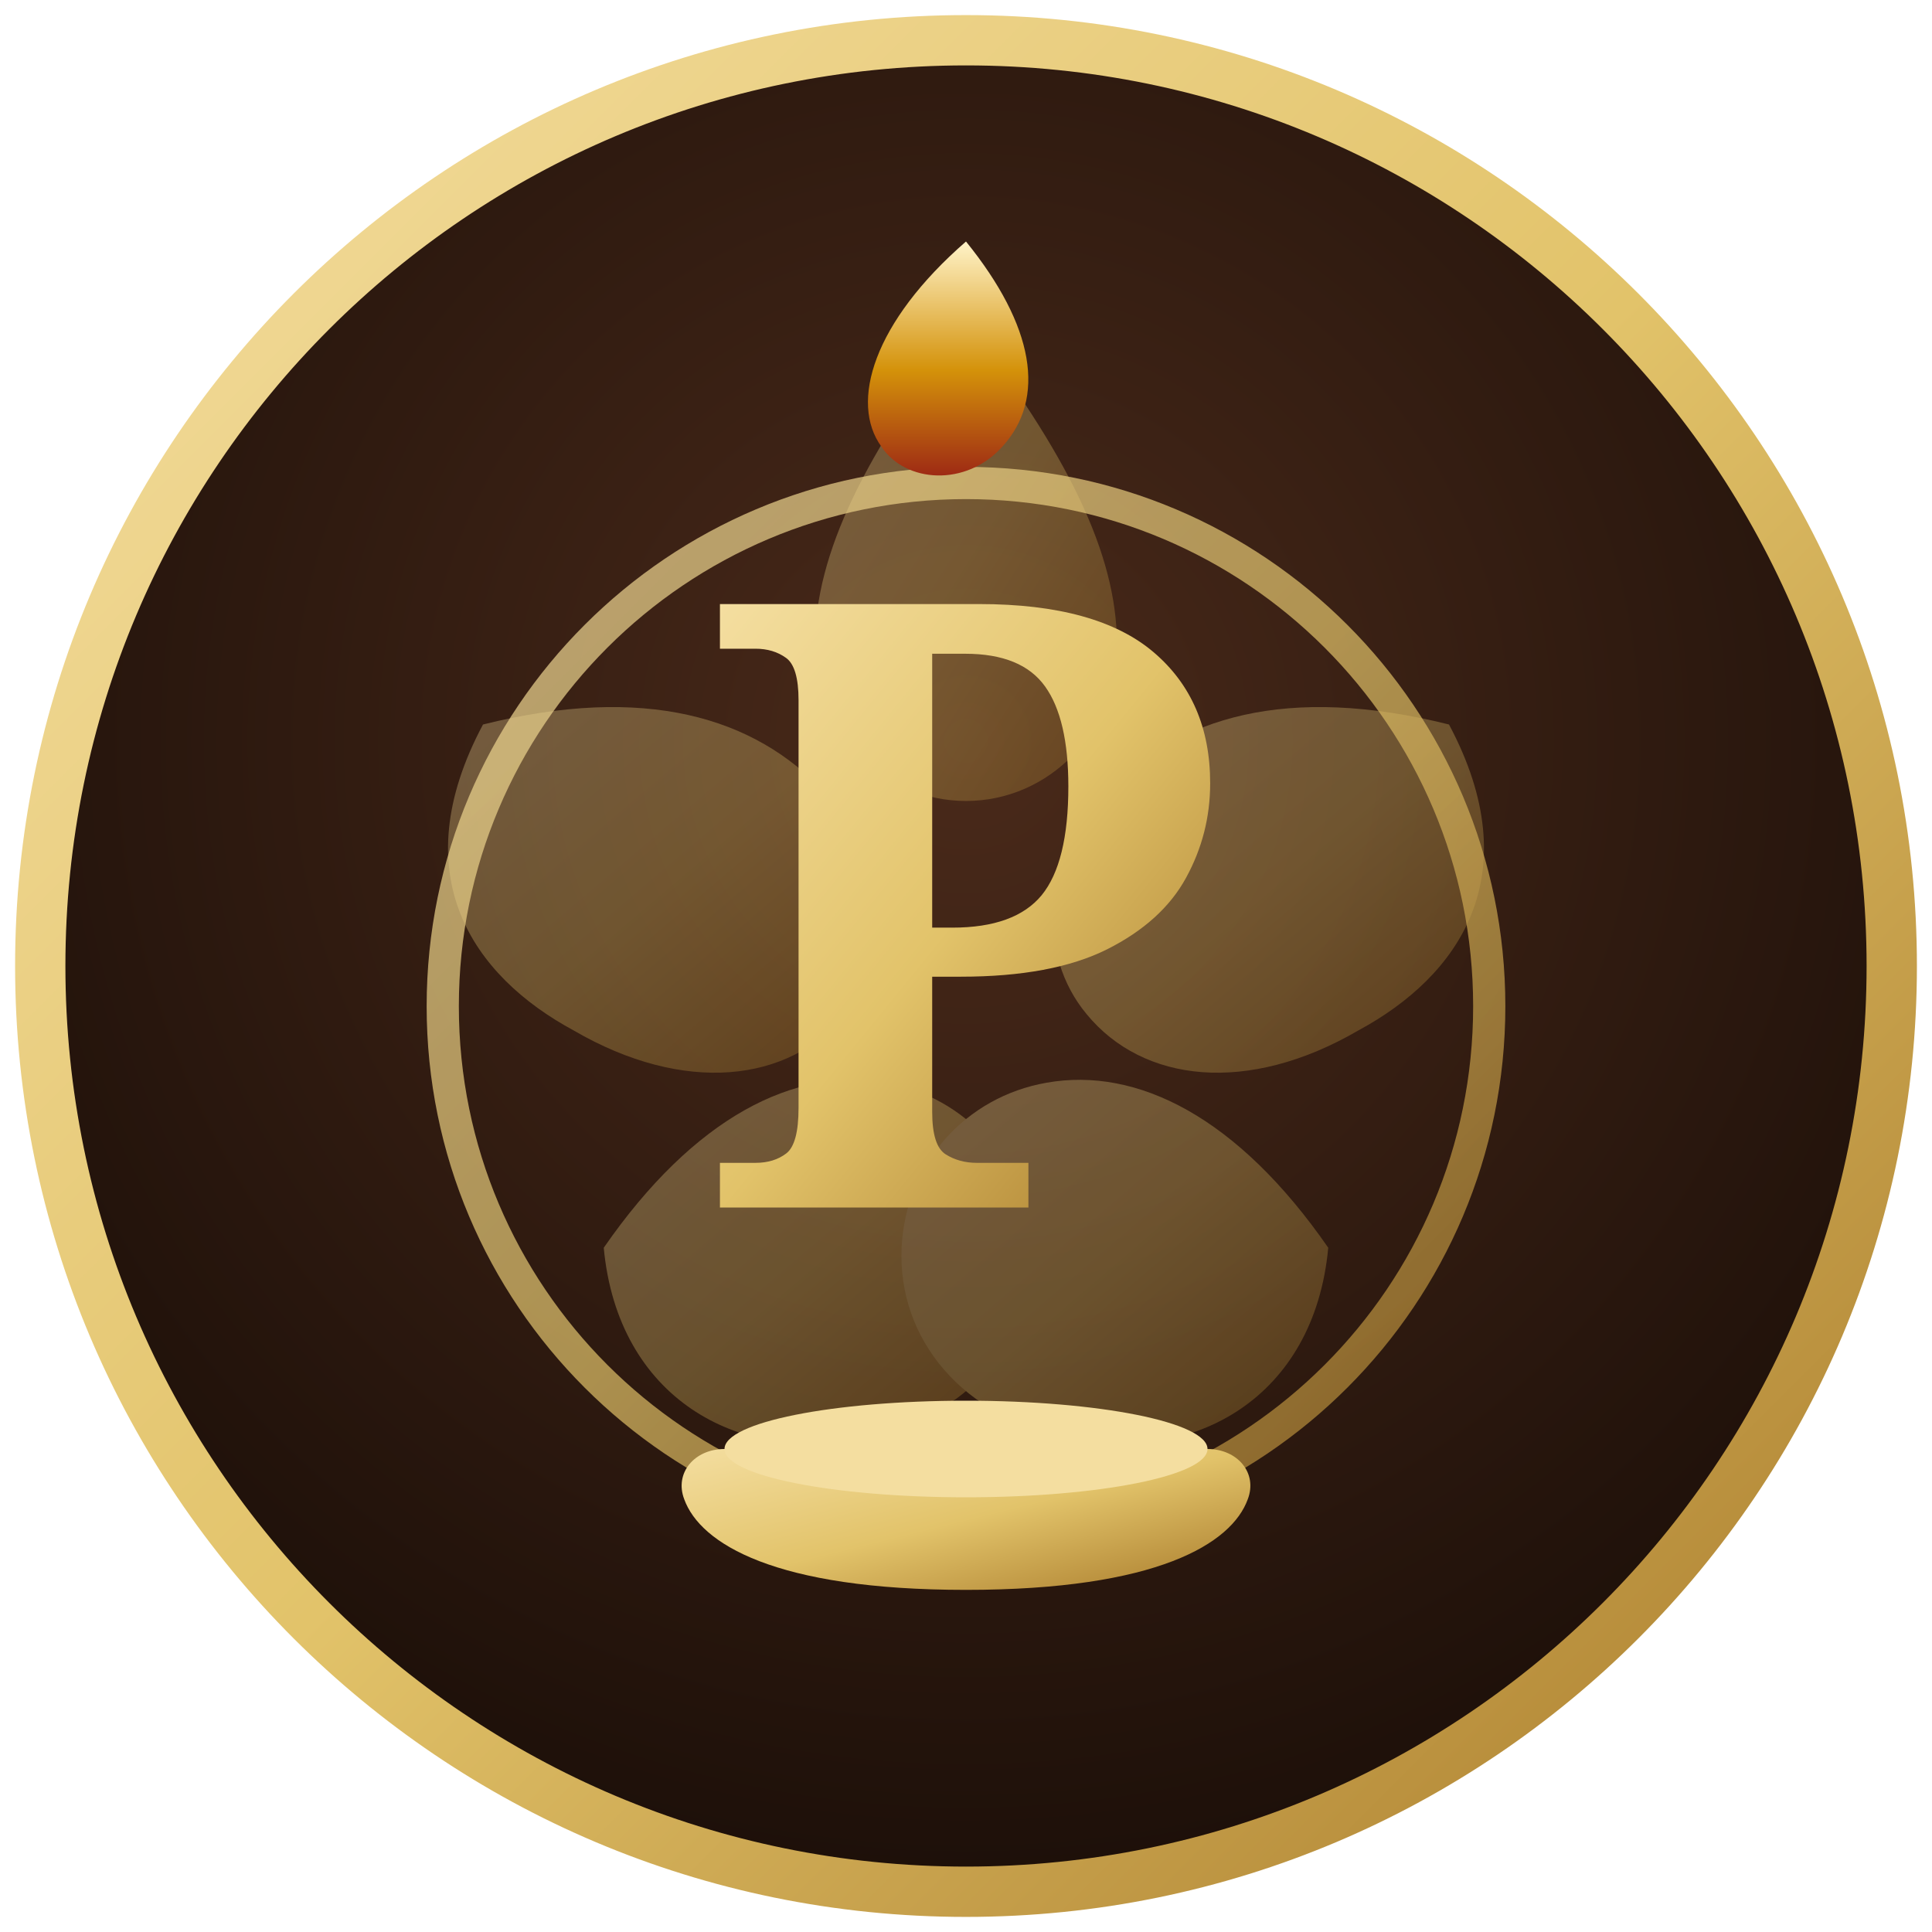
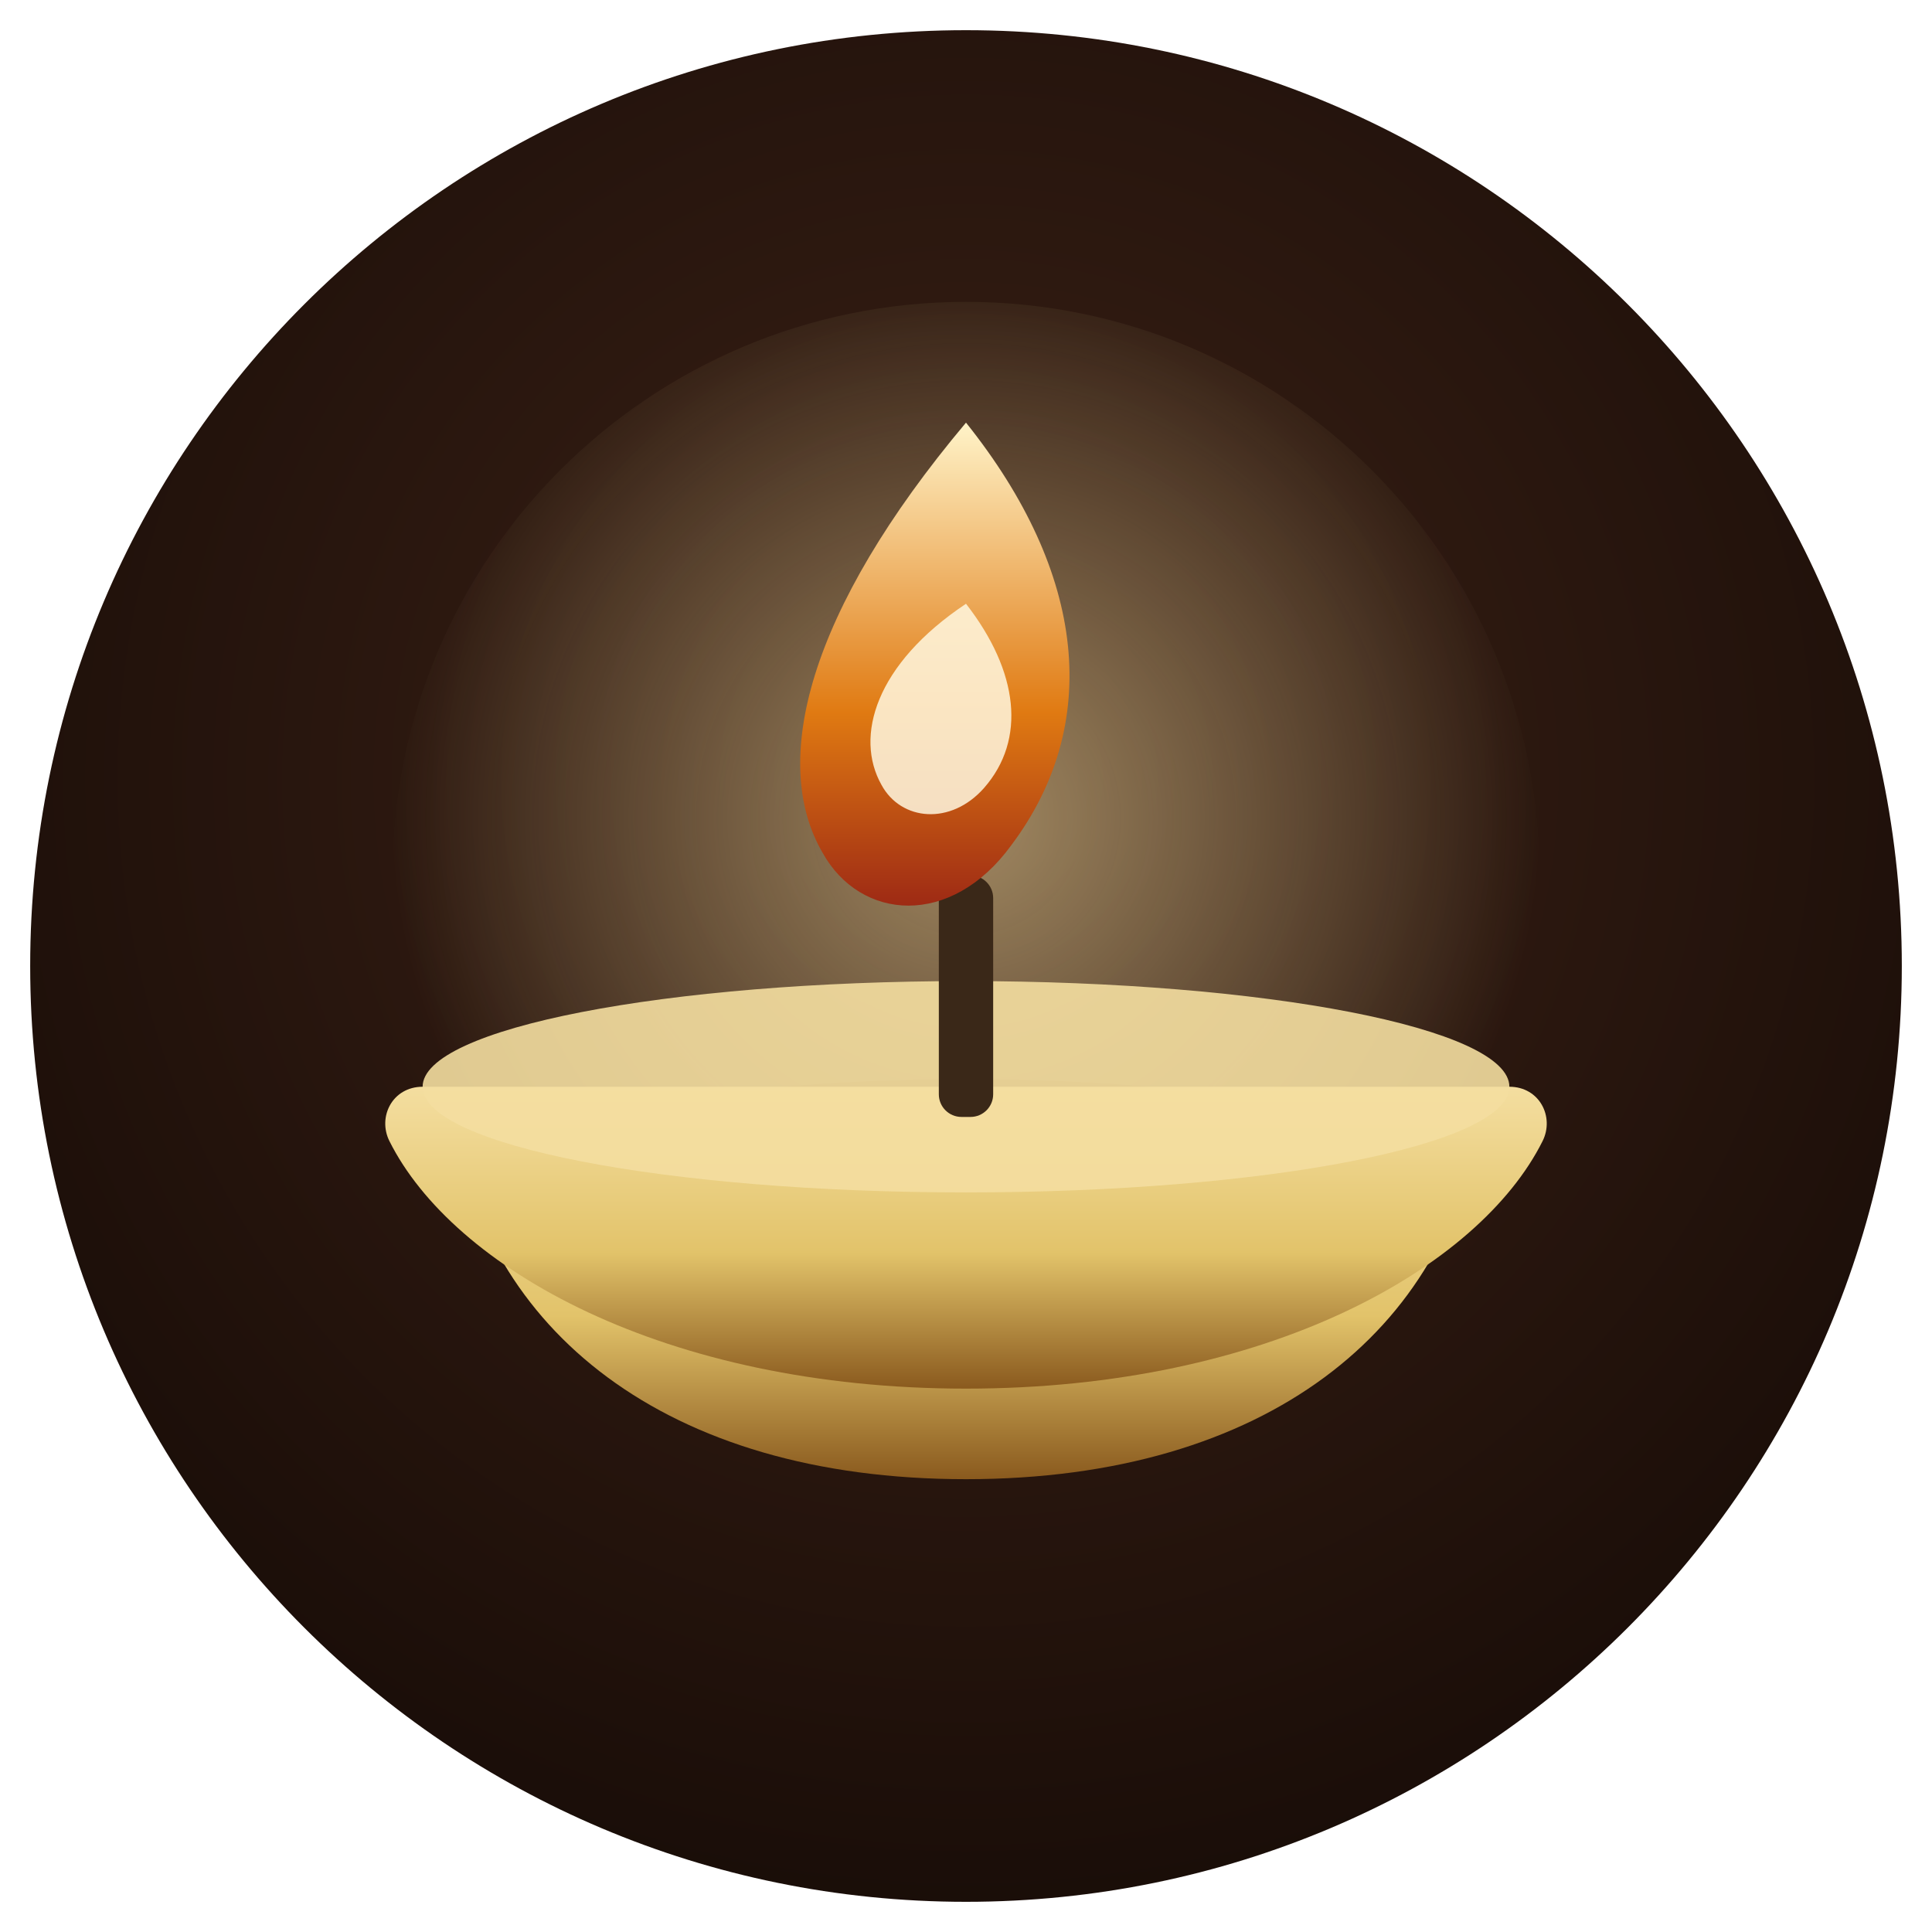
- <svg xmlns="http://www.w3.org/2000/svg" viewBox="0 0 96 96" role="img" aria-label="TirthaYatra logo">
+ <svg xmlns="http://www.w3.org/2000/svg" viewBox="0 0 128 128" role="img" aria-label="TirthaYatra diya">
  <defs>
-     <radialGradient id="bg" cx="50%" cy="38%" r="65%">
-       <stop offset="0%" stop-color="#4a2a1a" />
-       <stop offset="100%" stop-color="#1a0e08" />
+     <radialGradient id="ty-bg" cx="50%" cy="40%" r="70%">
+       <stop offset="0%" stop-color="#3d2216" />
+       <stop offset="100%" stop-color="#140a06" />
    </radialGradient>
-     <linearGradient id="gold" x1="0" y1="0" x2="1" y2="1">
+     <linearGradient id="ty-brass" x1="0" y1="0" x2="0" y2="1">
      <stop offset="0%" stop-color="#f4dea0" />
-       <stop offset="50%" stop-color="#e2c36a" />
-       <stop offset="100%" stop-color="#a87a2a" />
+       <stop offset="55%" stop-color="#e2c36a" />
+       <stop offset="100%" stop-color="#8a5a1e" />
    </linearGradient>
-     <linearGradient id="flame" x1="0.5" y1="1" x2="0.5" y2="0">
+     <linearGradient id="ty-flame" x1="0.5" y1="1" x2="0.5" y2="0">
      <stop offset="0%" stop-color="#9e2a14" />
-       <stop offset="45%" stop-color="#d4920a" />
+       <stop offset="40%" stop-color="#e07a12" />
      <stop offset="100%" stop-color="#fff3c8" />
    </linearGradient>
+     <radialGradient id="ty-glow" cx="50%" cy="45%" r="50%">
+       <stop offset="0%" stop-color="#f4dea0" stop-opacity="0.55" />
+       <stop offset="100%" stop-color="#f4dea0" stop-opacity="0" />
+     </radialGradient>
  </defs>
-   <circle cx="48" cy="48" r="46" fill="url(#bg)" stroke="url(#gold)" stroke-width="2.5" />
-   <g fill="url(#gold)" opacity="0.32">
-     <path d="M48 16c5 6.5 7.5 11.5 7.5 16 0 4.4-3.4 7.8-7.5 7.8S40.5 36.4 40.5 32c0-4.5 2.5-9.5 7.5-16z" />
-     <path d="M24 36c8-2 13.5-0.4 17 3.4 3.2 3.4 3.5 8 1 11-2.8 3.4-8 4-13.5 0.8C23.5 48.5 20 43.5 24 36z" />
-     <path d="M72 36c-8-2-13.5-0.4-17 3.4-3.2 3.4-3.5 8-1 11 2.8 3.4 8 4 13.5 0.8C72.5 48.5 76 43.5 72 36z" />
-     <path d="M30 62c4.5-6.5 9.5-9 14-8.2 4 .7 7 4 7.2 8.2.2 4.5-3 8.5-8.5 9.5-6 1.2-12-2-12.7-9.5z" />
-     <path d="M66 62c-4.5-6.5-9.5-9-14-8.2-4 .7-7 4-7.2 8.2-.2 4.5 3 8.5 8.5 9.5 6 1.2 12-2 12.7-9.5z" />
+   <circle cx="64" cy="64" r="62" fill="url(#ty-bg)" />
+   <circle class="ty-glow" cx="64" cy="58" r="38" fill="url(#ty-glow)" />
+   <ellipse cx="64" cy="78" rx="28" ry="6" fill="#2a160e" />
+   <ellipse cx="64" cy="76" rx="26" ry="4.5" fill="#5c3a1e" />
+   <path d="M30 74c2 14 14 24 34 24s32-10 34-24c-6 4-18 7-34 7s-28-3-34-7z" fill="url(#ty-brass)" />
+   <path d="M28 72h72c2 0 3 2 2.2 3.6C98 84 84 92 64 92S30 84 25.8 75.6C25 74 26 72 28 72z" fill="url(#ty-brass)" />
+   <ellipse cx="64" cy="72" rx="36" ry="7" fill="#f4dea0" opacity="0.9" />
+   <rect x="62.2" y="58" width="3.6" height="16" rx="1.5" fill="#3a2818" />
+   <g class="ty-flame">
+     <path d="M64 28c8 10 9 20 3 28-4 5.5-10 5-12.5 0.5-3.5-6-1-16 9.5-28.5z" fill="url(#ty-flame)" />
+     <path d="M64 40c3.5 4.5 4 9 1.2 12.2-2.2 2.5-5.5 2.2-6.8-.2-1.8-3.2-.4-8 5.6-12z" fill="#fff8e0" opacity="0.85" />
  </g>
-   <circle cx="48" cy="50" r="26" fill="none" stroke="url(#gold)" stroke-width="1.6" opacity="0.7" />
-   <text x="48" y="60" text-anchor="middle" font-size="42" font-family="Georgia, 'Noto Sans Devanagari', serif" fill="url(#gold)" font-weight="700">P</text>
-   <path d="M36 72h24c1.5 0 2.5 1.2 2 2.5-.8 2.2-4.5 4.5-14 4.5s-13.2-2.3-14-4.5c-.5-1.3.5-2.5 2-2.5z" fill="url(#gold)" />
-   <ellipse cx="48" cy="72" rx="12" ry="2.4" fill="#f4dea0" />
-   <path d="M48 12c3.4 4.2 4 7.8 1.8 10.2-1.8 2-4.8 1.8-6 0-1.6-2.2-.4-6.2 4.2-10.2z" fill="url(#flame)" />
</svg>
